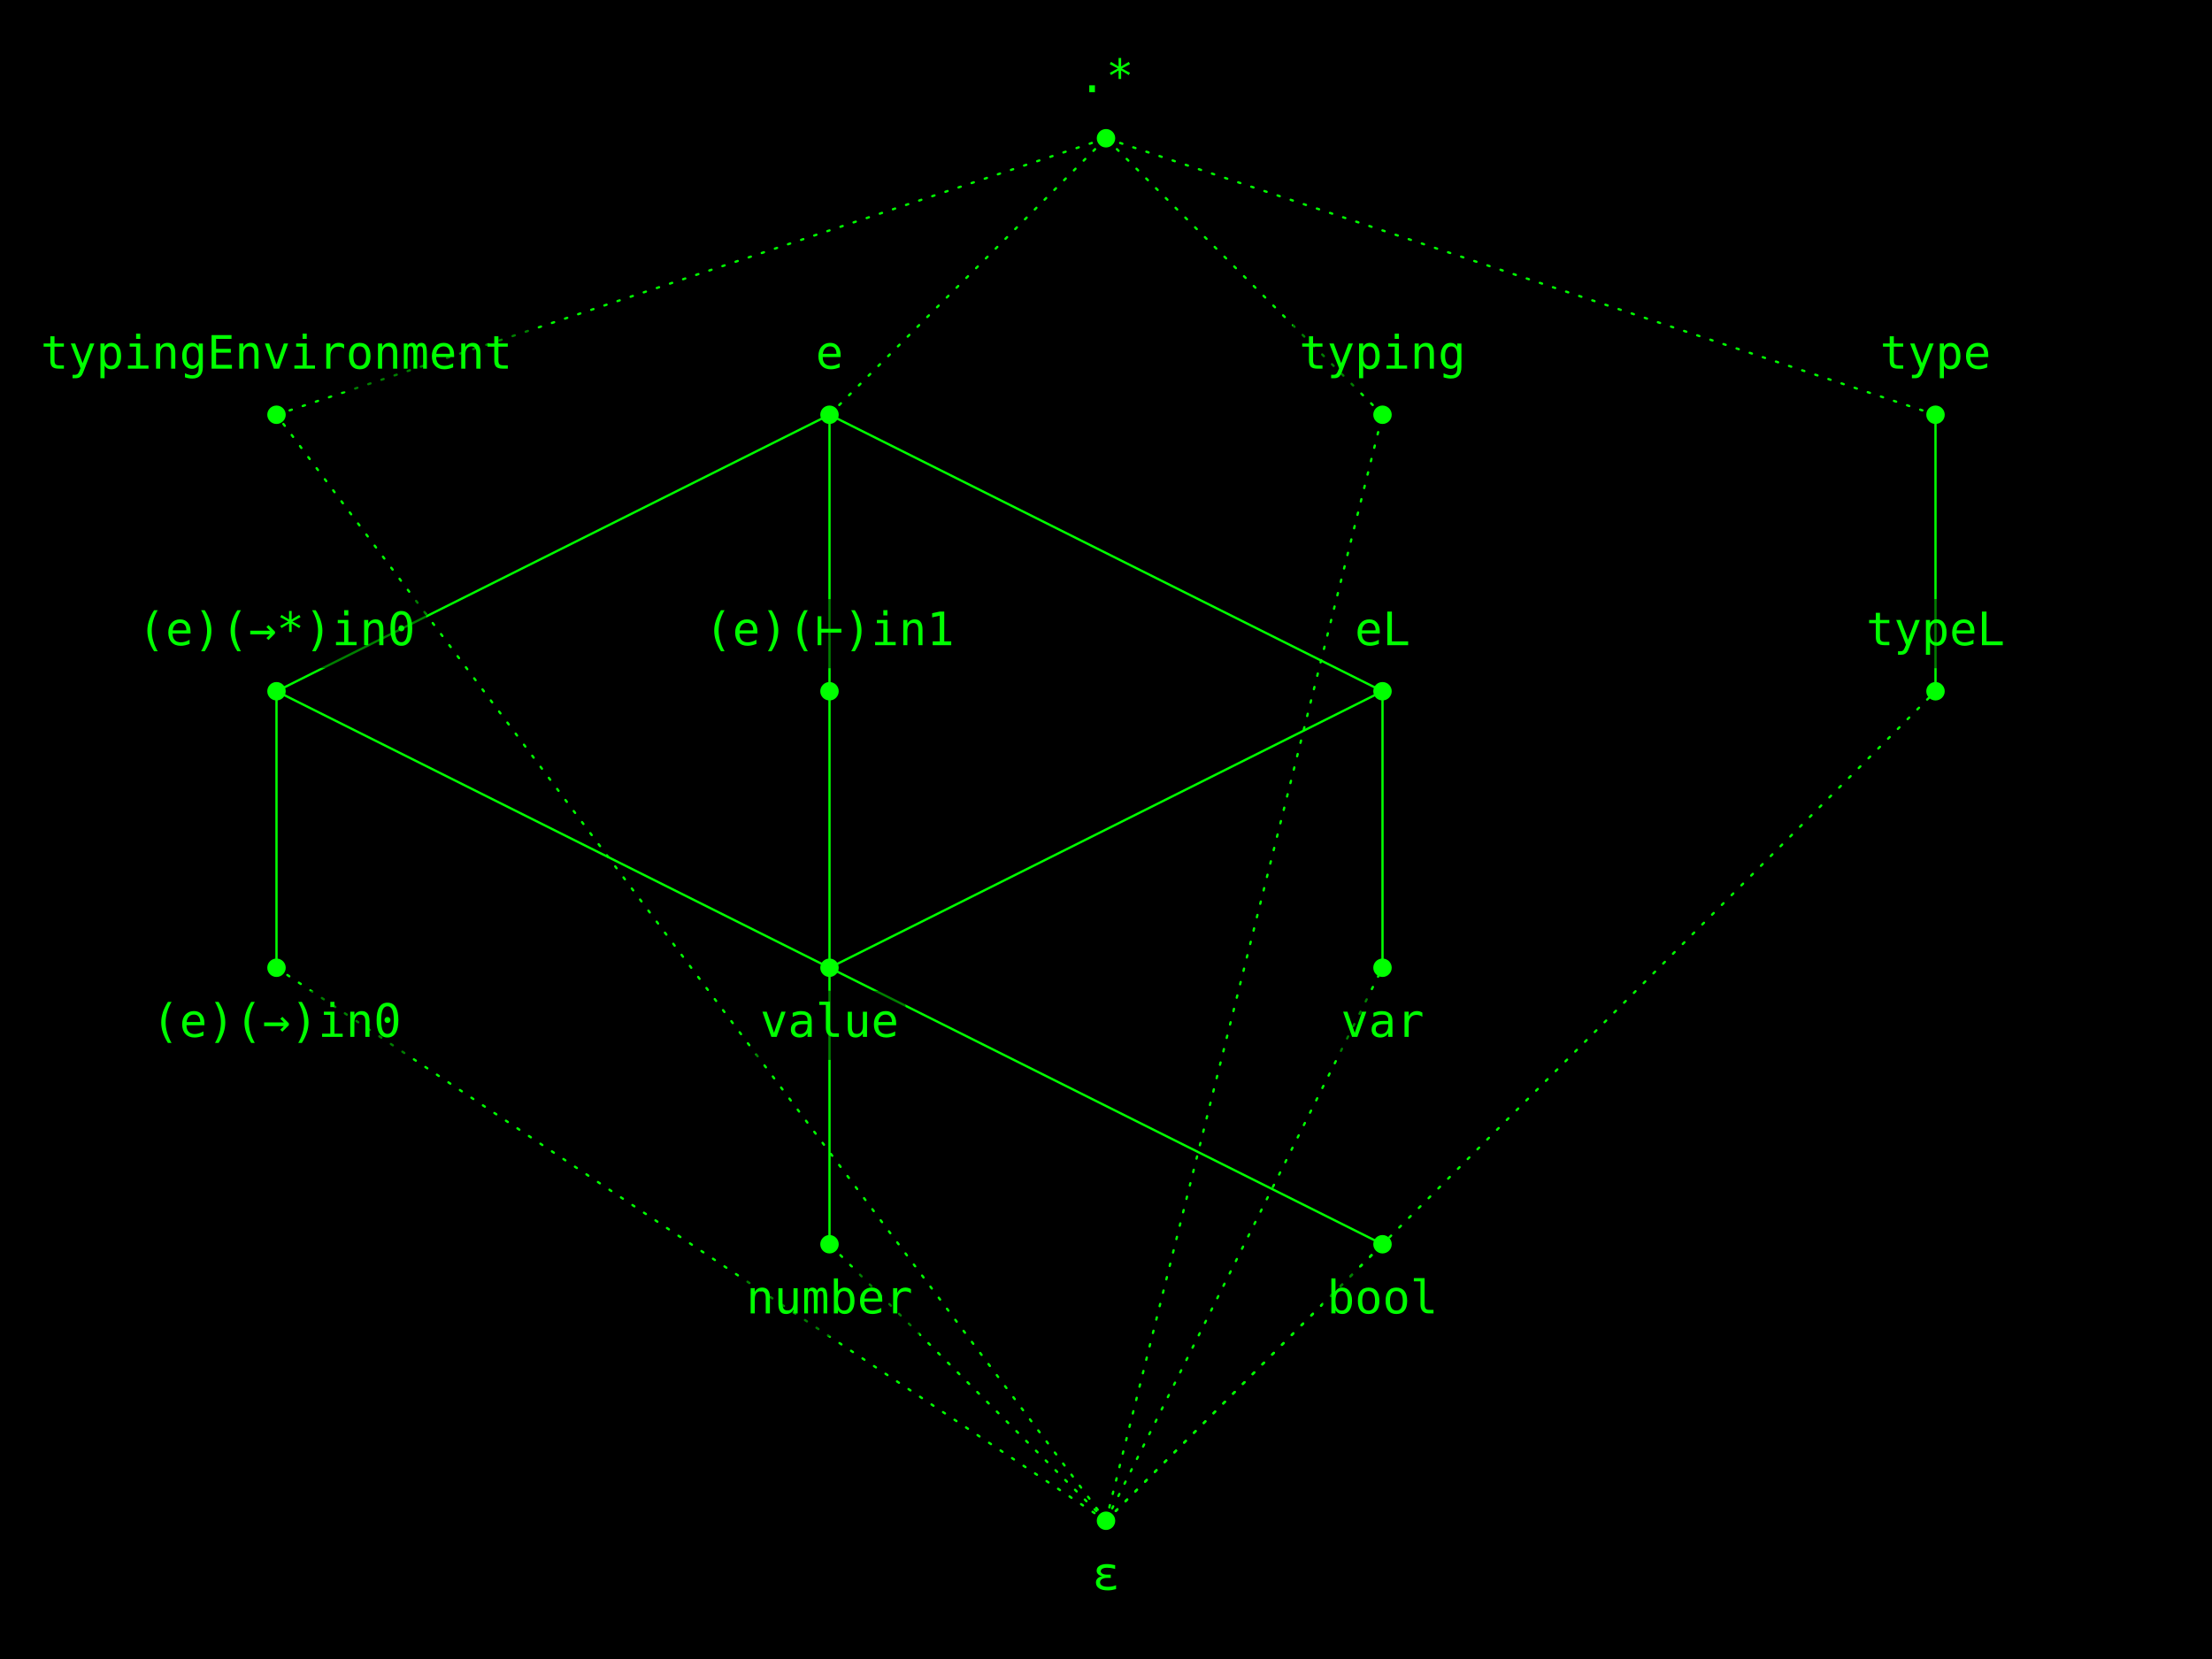
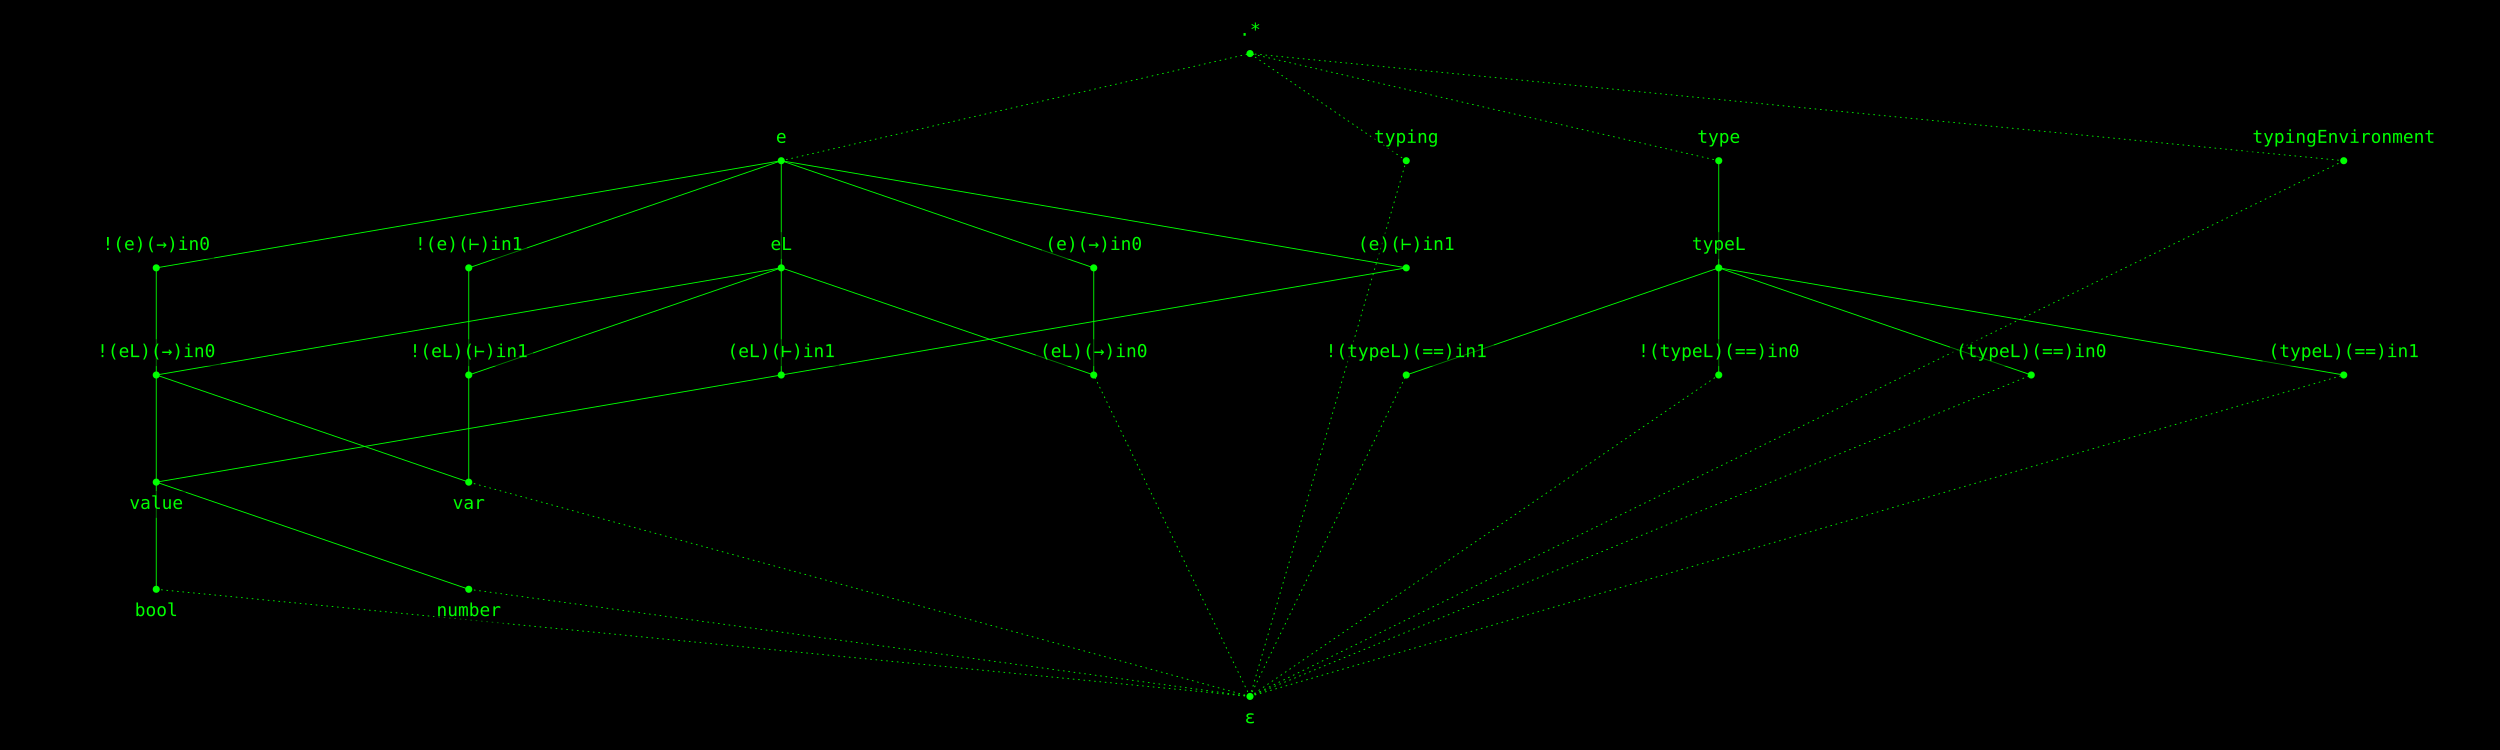
- <svg xmlns="http://www.w3.org/2000/svg" version="1.1" width="960" height="720" viewBox="0 0 960 720">
-   <rect width="960" height="720" fill="#000000" />
-   <path d="M 120 420 , 120 300" stroke="#00ff00" stroke-width="1" stroke-linecap="round" />
-   <path d="M 120 300 , 360 180" stroke="#00ff00" stroke-width="1" stroke-linecap="round" />
-   <path d="M 360 300 , 360 180" stroke="#00ff00" stroke-width="1" stroke-linecap="round" />
-   <path d="M 600 540 , 360 420" stroke="#00ff00" stroke-width="1" stroke-linecap="round" />
-   <path d="M 600 300 , 360 180" stroke="#00ff00" stroke-width="1" stroke-linecap="round" />
-   <path d="M 360 540 , 360 420" stroke="#00ff00" stroke-width="1" stroke-linecap="round" />
-   <path d="M 840 300 , 840 180" stroke="#00ff00" stroke-width="1" stroke-linecap="round" />
-   <path d="M 360 420 , 120 300" stroke="#00ff00" stroke-width="1" stroke-linecap="round" />
-   <path d="M 360 420 , 360 300" stroke="#00ff00" stroke-width="1" stroke-linecap="round" />
-   <path d="M 360 420 , 600 300" stroke="#00ff00" stroke-width="1" stroke-linecap="round" />
-   <path d="M 600 420 , 600 300" stroke="#00ff00" stroke-width="1" stroke-linecap="round" />
-   <path d="M 360 180 , 480 60" stroke="#00ff00" stroke-width="1" stroke-linecap="round" stroke-dasharray="1 , 5" />
-   <path d="M 840 180 , 480 60" stroke="#00ff00" stroke-width="1" stroke-linecap="round" stroke-dasharray="1 , 5" />
-   <path d="M 600 180 , 480 60" stroke="#00ff00" stroke-width="1" stroke-linecap="round" stroke-dasharray="1 , 5" />
-   <path d="M 120 180 , 480 60" stroke="#00ff00" stroke-width="1" stroke-linecap="round" stroke-dasharray="1 , 5" />
-   <path d="M 480 660 , 120 420" stroke="#00ff00" stroke-width="1" stroke-linecap="round" stroke-dasharray="1 , 5" />
-   <path d="M 480 660 , 600 540" stroke="#00ff00" stroke-width="1" stroke-linecap="round" stroke-dasharray="1 , 5" />
-   <path d="M 480 660 , 360 540" stroke="#00ff00" stroke-width="1" stroke-linecap="round" stroke-dasharray="1 , 5" />
-   <path d="M 480 660 , 840 300" stroke="#00ff00" stroke-width="1" stroke-linecap="round" stroke-dasharray="1 , 5" />
-   <path d="M 480 660 , 600 180" stroke="#00ff00" stroke-width="1" stroke-linecap="round" stroke-dasharray="1 , 5" />
-   <path d="M 480 660 , 120 180" stroke="#00ff00" stroke-width="1" stroke-linecap="round" stroke-dasharray="1 , 5" />
-   <path d="M 480 660 , 600 420" stroke="#00ff00" stroke-width="1" stroke-linecap="round" stroke-dasharray="1 , 5" />
-   <rect x="474" y="670" width="13" height="30" fill="#000000" fill-opacity="0.5" />
-   <text x="480" y="690" font-size="20" text-anchor="middle" font-family="mono" fill="#00ff00">ɛ</text>
-   <circle r="4" cx="480" cy="660" fill="#00ff00" />
-   <rect x="321" y="550" width="78" height="30" fill="#000000" fill-opacity="0.5" />
-   <text x="360" y="570" font-size="20" text-anchor="middle" font-family="mono" fill="#00ff00">number</text>
-   <circle r="4" cx="360" cy="540" fill="#00ff00" />
-   <rect x="574" y="550" width="52" height="30" fill="#000000" fill-opacity="0.5" />
-   <text x="600" y="570" font-size="20" text-anchor="middle" font-family="mono" fill="#00ff00">bool</text>
-   <circle r="4" cx="600" cy="540" fill="#00ff00" />
-   <rect x="62" y="430" width="117" height="30" fill="#000000" fill-opacity="0.5" />
-   <text x="120" y="450" font-size="20" text-anchor="middle" font-family="mono" fill="#00ff00">(e)(→)in0</text>
-   <circle r="4" cx="120" cy="420" fill="#00ff00" />
-   <rect x="328" y="430" width="65" height="30" fill="#000000" fill-opacity="0.5" />
-   <text x="360" y="450" font-size="20" text-anchor="middle" font-family="mono" fill="#00ff00">value</text>
-   <circle r="4" cx="360" cy="420" fill="#00ff00" />
-   <rect x="581" y="430" width="39" height="30" fill="#000000" fill-opacity="0.5" />
-   <text x="600" y="450" font-size="20" text-anchor="middle" font-family="mono" fill="#00ff00">var</text>
-   <circle r="4" cx="600" cy="420" fill="#00ff00" />
-   <rect x="55" y="260" width="130" height="30" fill="#000000" fill-opacity="0.5" />
-   <text x="120" y="280" font-size="20" text-anchor="middle" font-family="mono" fill="#00ff00">(e)(→*)in0</text>
-   <circle r="4" cx="120" cy="300" fill="#00ff00" />
-   <rect x="302" y="260" width="117" height="30" fill="#000000" fill-opacity="0.5" />
-   <text x="360" y="280" font-size="20" text-anchor="middle" font-family="mono" fill="#00ff00">(e)(⊢)in1</text>
-   <circle r="4" cx="360" cy="300" fill="#00ff00" />
-   <rect x="587" y="260" width="26" height="30" fill="#000000" fill-opacity="0.5" />
-   <text x="600" y="280" font-size="20" text-anchor="middle" font-family="mono" fill="#00ff00">eL</text>
-   <circle r="4" cx="600" cy="300" fill="#00ff00" />
-   <rect x="808" y="260" width="65" height="30" fill="#000000" fill-opacity="0.5" />
-   <text x="840" y="280" font-size="20" text-anchor="middle" font-family="mono" fill="#00ff00">typeL</text>
-   <circle r="4" cx="840" cy="300" fill="#00ff00" />
-   <rect x="10" y="140" width="221" height="30" fill="#000000" fill-opacity="0.5" />
-   <text x="120" y="160" font-size="20" text-anchor="middle" font-family="mono" fill="#00ff00">typingEnvironment</text>
-   <circle r="4" cx="120" cy="180" fill="#00ff00" />
-   <rect x="354" y="140" width="13" height="30" fill="#000000" fill-opacity="0.5" />
-   <text x="360" y="160" font-size="20" text-anchor="middle" font-family="mono" fill="#00ff00">e</text>
-   <circle r="4" cx="360" cy="180" fill="#00ff00" />
-   <rect x="561" y="140" width="78" height="30" fill="#000000" fill-opacity="0.5" />
-   <text x="600" y="160" font-size="20" text-anchor="middle" font-family="mono" fill="#00ff00">typing</text>
-   <circle r="4" cx="600" cy="180" fill="#00ff00" />
-   <rect x="814" y="140" width="52" height="30" fill="#000000" fill-opacity="0.5" />
-   <text x="840" y="160" font-size="20" text-anchor="middle" font-family="mono" fill="#00ff00">type</text>
-   <circle r="4" cx="840" cy="180" fill="#00ff00" />
-   <rect x="467" y="20" width="26" height="30" fill="#000000" fill-opacity="0.5" />
-   <text x="480" y="40" font-size="20" text-anchor="middle" font-family="mono" fill="#00ff00">.*</text>
-   <circle r="4" cx="480" cy="60" fill="#00ff00" />
+ <svg xmlns="http://www.w3.org/2000/svg" version="1.1" width="2800" height="840" viewBox="0 0 2800 840">
+   <rect width="2800" height="840" fill="#000000" />
+   <path d="M 175 300 , 875 180" stroke="#00ff00" stroke-width="1" stroke-linecap="round" />
+   <path d="M 525 300 , 875 180" stroke="#00ff00" stroke-width="1" stroke-linecap="round" />
+   <path d="M 175 420 , 175 300" stroke="#00ff00" stroke-width="1" stroke-linecap="round" />
+   <path d="M 175 420 , 875 300" stroke="#00ff00" stroke-width="1" stroke-linecap="round" />
+   <path d="M 525 420 , 525 300" stroke="#00ff00" stroke-width="1" stroke-linecap="round" />
+   <path d="M 525 420 , 875 300" stroke="#00ff00" stroke-width="1" stroke-linecap="round" />
+   <path d="M 1925 420 , 1925 300" stroke="#00ff00" stroke-width="1" stroke-linecap="round" />
+   <path d="M 1575 420 , 1925 300" stroke="#00ff00" stroke-width="1" stroke-linecap="round" />
+   <path d="M 1225 300 , 875 180" stroke="#00ff00" stroke-width="1" stroke-linecap="round" />
+   <path d="M 1575 300 , 875 180" stroke="#00ff00" stroke-width="1" stroke-linecap="round" />
+   <path d="M 1225 420 , 1225 300" stroke="#00ff00" stroke-width="1" stroke-linecap="round" />
+   <path d="M 1225 420 , 875 300" stroke="#00ff00" stroke-width="1" stroke-linecap="round" />
+   <path d="M 875 420 , 1575 300" stroke="#00ff00" stroke-width="1" stroke-linecap="round" />
+   <path d="M 875 420 , 875 300" stroke="#00ff00" stroke-width="1" stroke-linecap="round" />
+   <path d="M 2275 420 , 1925 300" stroke="#00ff00" stroke-width="1" stroke-linecap="round" />
+   <path d="M 2625 420 , 1925 300" stroke="#00ff00" stroke-width="1" stroke-linecap="round" />
+   <path d="M 175 660 , 175 540" stroke="#00ff00" stroke-width="1" stroke-linecap="round" />
+   <path d="M 875 300 , 875 180" stroke="#00ff00" stroke-width="1" stroke-linecap="round" />
+   <path d="M 525 660 , 175 540" stroke="#00ff00" stroke-width="1" stroke-linecap="round" />
+   <path d="M 1925 300 , 1925 180" stroke="#00ff00" stroke-width="1" stroke-linecap="round" />
+   <path d="M 175 540 , 175 420" stroke="#00ff00" stroke-width="1" stroke-linecap="round" />
+   <path d="M 175 540 , 875 420" stroke="#00ff00" stroke-width="1" stroke-linecap="round" />
+   <path d="M 525 540 , 175 420" stroke="#00ff00" stroke-width="1" stroke-linecap="round" />
+   <path d="M 525 540 , 525 420" stroke="#00ff00" stroke-width="1" stroke-linecap="round" />
+   <path d="M 875 180 , 1400 60" stroke="#00ff00" stroke-width="1" stroke-linecap="round" stroke-dasharray="1 , 5" />
+   <path d="M 1925 180 , 1400 60" stroke="#00ff00" stroke-width="1" stroke-linecap="round" stroke-dasharray="1 , 5" />
+   <path d="M 1575 180 , 1400 60" stroke="#00ff00" stroke-width="1" stroke-linecap="round" stroke-dasharray="1 , 5" />
+   <path d="M 2625 180 , 1400 60" stroke="#00ff00" stroke-width="1" stroke-linecap="round" stroke-dasharray="1 , 5" />
+   <path d="M 1400 780 , 1925 420" stroke="#00ff00" stroke-width="1" stroke-linecap="round" stroke-dasharray="1 , 5" />
+   <path d="M 1400 780 , 1575 420" stroke="#00ff00" stroke-width="1" stroke-linecap="round" stroke-dasharray="1 , 5" />
+   <path d="M 1400 780 , 1225 420" stroke="#00ff00" stroke-width="1" stroke-linecap="round" stroke-dasharray="1 , 5" />
+   <path d="M 1400 780 , 2275 420" stroke="#00ff00" stroke-width="1" stroke-linecap="round" stroke-dasharray="1 , 5" />
+   <path d="M 1400 780 , 2625 420" stroke="#00ff00" stroke-width="1" stroke-linecap="round" stroke-dasharray="1 , 5" />
+   <path d="M 1400 780 , 175 660" stroke="#00ff00" stroke-width="1" stroke-linecap="round" stroke-dasharray="1 , 5" />
+   <path d="M 1400 780 , 525 660" stroke="#00ff00" stroke-width="1" stroke-linecap="round" stroke-dasharray="1 , 5" />
+   <path d="M 1400 780 , 1575 180" stroke="#00ff00" stroke-width="1" stroke-linecap="round" stroke-dasharray="1 , 5" />
+   <path d="M 1400 780 , 2625 180" stroke="#00ff00" stroke-width="1" stroke-linecap="round" stroke-dasharray="1 , 5" />
+   <path d="M 1400 780 , 525 540" stroke="#00ff00" stroke-width="1" stroke-linecap="round" stroke-dasharray="1 , 5" />
+   <rect x="1394" y="790" width="13" height="30" fill="#000000" fill-opacity="0.5" />
+   <text x="1400" y="810" font-size="20" text-anchor="middle" font-family="mono" fill="#00ff00">ɛ</text>
+   <circle r="4" cx="1400" cy="780" fill="#00ff00" />
+   <rect x="149" y="670" width="52" height="30" fill="#000000" fill-opacity="0.5" />
+   <text x="175" y="690" font-size="20" text-anchor="middle" font-family="mono" fill="#00ff00">bool</text>
+   <circle r="4" cx="175" cy="660" fill="#00ff00" />
+   <rect x="486" y="670" width="78" height="30" fill="#000000" fill-opacity="0.5" />
+   <text x="525" y="690" font-size="20" text-anchor="middle" font-family="mono" fill="#00ff00">number</text>
+   <circle r="4" cx="525" cy="660" fill="#00ff00" />
+   <rect x="143" y="550" width="65" height="30" fill="#000000" fill-opacity="0.5" />
+   <text x="175" y="570" font-size="20" text-anchor="middle" font-family="mono" fill="#00ff00">value</text>
+   <circle r="4" cx="175" cy="540" fill="#00ff00" />
+   <rect x="506" y="550" width="39" height="30" fill="#000000" fill-opacity="0.5" />
+   <text x="525" y="570" font-size="20" text-anchor="middle" font-family="mono" fill="#00ff00">var</text>
+   <circle r="4" cx="525" cy="540" fill="#00ff00" />
+   <rect x="104" y="380" width="143" height="30" fill="#000000" fill-opacity="0.5" />
+   <text x="175" y="400" font-size="20" text-anchor="middle" font-family="mono" fill="#00ff00">!(eL)(→)in0</text>
+   <circle r="4" cx="175" cy="420" fill="#00ff00" />
+   <rect x="454" y="380" width="143" height="30" fill="#000000" fill-opacity="0.5" />
+   <text x="525" y="400" font-size="20" text-anchor="middle" font-family="mono" fill="#00ff00">!(eL)(⊢)in1</text>
+   <circle r="4" cx="525" cy="420" fill="#00ff00" />
+   <rect x="810" y="380" width="130" height="30" fill="#000000" fill-opacity="0.5" />
+   <text x="875" y="400" font-size="20" text-anchor="middle" font-family="mono" fill="#00ff00">(eL)(⊢)in1</text>
+   <circle r="4" cx="875" cy="420" fill="#00ff00" />
+   <rect x="1160" y="380" width="130" height="30" fill="#000000" fill-opacity="0.5" />
+   <text x="1225" y="400" font-size="20" text-anchor="middle" font-family="mono" fill="#00ff00">(eL)(→)in0</text>
+   <circle r="4" cx="1225" cy="420" fill="#00ff00" />
+   <rect x="1478" y="380" width="195" height="30" fill="#000000" fill-opacity="0.5" />
+   <text x="1575" y="400" font-size="20" text-anchor="middle" font-family="mono" fill="#00ff00">!(typeL)(==)in1</text>
+   <circle r="4" cx="1575" cy="420" fill="#00ff00" />
+   <rect x="1828" y="380" width="195" height="30" fill="#000000" fill-opacity="0.5" />
+   <text x="1925" y="400" font-size="20" text-anchor="middle" font-family="mono" fill="#00ff00">!(typeL)(==)in0</text>
+   <circle r="4" cx="1925" cy="420" fill="#00ff00" />
+   <rect x="2184" y="380" width="182" height="30" fill="#000000" fill-opacity="0.5" />
+   <text x="2275" y="400" font-size="20" text-anchor="middle" font-family="mono" fill="#00ff00">(typeL)(==)in0</text>
+   <circle r="4" cx="2275" cy="420" fill="#00ff00" />
+   <rect x="2534" y="380" width="182" height="30" fill="#000000" fill-opacity="0.5" />
+   <text x="2625" y="400" font-size="20" text-anchor="middle" font-family="mono" fill="#00ff00">(typeL)(==)in1</text>
+   <circle r="4" cx="2625" cy="420" fill="#00ff00" />
+   <rect x="110" y="260" width="130" height="30" fill="#000000" fill-opacity="0.5" />
+   <text x="175" y="280" font-size="20" text-anchor="middle" font-family="mono" fill="#00ff00">!(e)(→)in0</text>
+   <circle r="4" cx="175" cy="300" fill="#00ff00" />
+   <rect x="460" y="260" width="130" height="30" fill="#000000" fill-opacity="0.5" />
+   <text x="525" y="280" font-size="20" text-anchor="middle" font-family="mono" fill="#00ff00">!(e)(⊢)in1</text>
+   <circle r="4" cx="525" cy="300" fill="#00ff00" />
+   <rect x="862" y="260" width="26" height="30" fill="#000000" fill-opacity="0.5" />
+   <text x="875" y="280" font-size="20" text-anchor="middle" font-family="mono" fill="#00ff00">eL</text>
+   <circle r="4" cx="875" cy="300" fill="#00ff00" />
+   <rect x="1167" y="260" width="117" height="30" fill="#000000" fill-opacity="0.5" />
+   <text x="1225" y="280" font-size="20" text-anchor="middle" font-family="mono" fill="#00ff00">(e)(→)in0</text>
+   <circle r="4" cx="1225" cy="300" fill="#00ff00" />
+   <rect x="1517" y="260" width="117" height="30" fill="#000000" fill-opacity="0.5" />
+   <text x="1575" y="280" font-size="20" text-anchor="middle" font-family="mono" fill="#00ff00">(e)(⊢)in1</text>
+   <circle r="4" cx="1575" cy="300" fill="#00ff00" />
+   <rect x="1893" y="260" width="65" height="30" fill="#000000" fill-opacity="0.5" />
+   <text x="1925" y="280" font-size="20" text-anchor="middle" font-family="mono" fill="#00ff00">typeL</text>
+   <circle r="4" cx="1925" cy="300" fill="#00ff00" />
+   <rect x="869" y="140" width="13" height="30" fill="#000000" fill-opacity="0.5" />
+   <text x="875" y="160" font-size="20" text-anchor="middle" font-family="mono" fill="#00ff00">e</text>
+   <circle r="4" cx="875" cy="180" fill="#00ff00" />
+   <rect x="1536" y="140" width="78" height="30" fill="#000000" fill-opacity="0.5" />
+   <text x="1575" y="160" font-size="20" text-anchor="middle" font-family="mono" fill="#00ff00">typing</text>
+   <circle r="4" cx="1575" cy="180" fill="#00ff00" />
+   <rect x="1899" y="140" width="52" height="30" fill="#000000" fill-opacity="0.5" />
+   <text x="1925" y="160" font-size="20" text-anchor="middle" font-family="mono" fill="#00ff00">type</text>
+   <circle r="4" cx="1925" cy="180" fill="#00ff00" />
+   <rect x="2515" y="140" width="221" height="30" fill="#000000" fill-opacity="0.5" />
+   <text x="2625" y="160" font-size="20" text-anchor="middle" font-family="mono" fill="#00ff00">typingEnvironment</text>
+   <circle r="4" cx="2625" cy="180" fill="#00ff00" />
+   <rect x="1387" y="20" width="26" height="30" fill="#000000" fill-opacity="0.5" />
+   <text x="1400" y="40" font-size="20" text-anchor="middle" font-family="mono" fill="#00ff00">.*</text>
+   <circle r="4" cx="1400" cy="60" fill="#00ff00" />
</svg>
